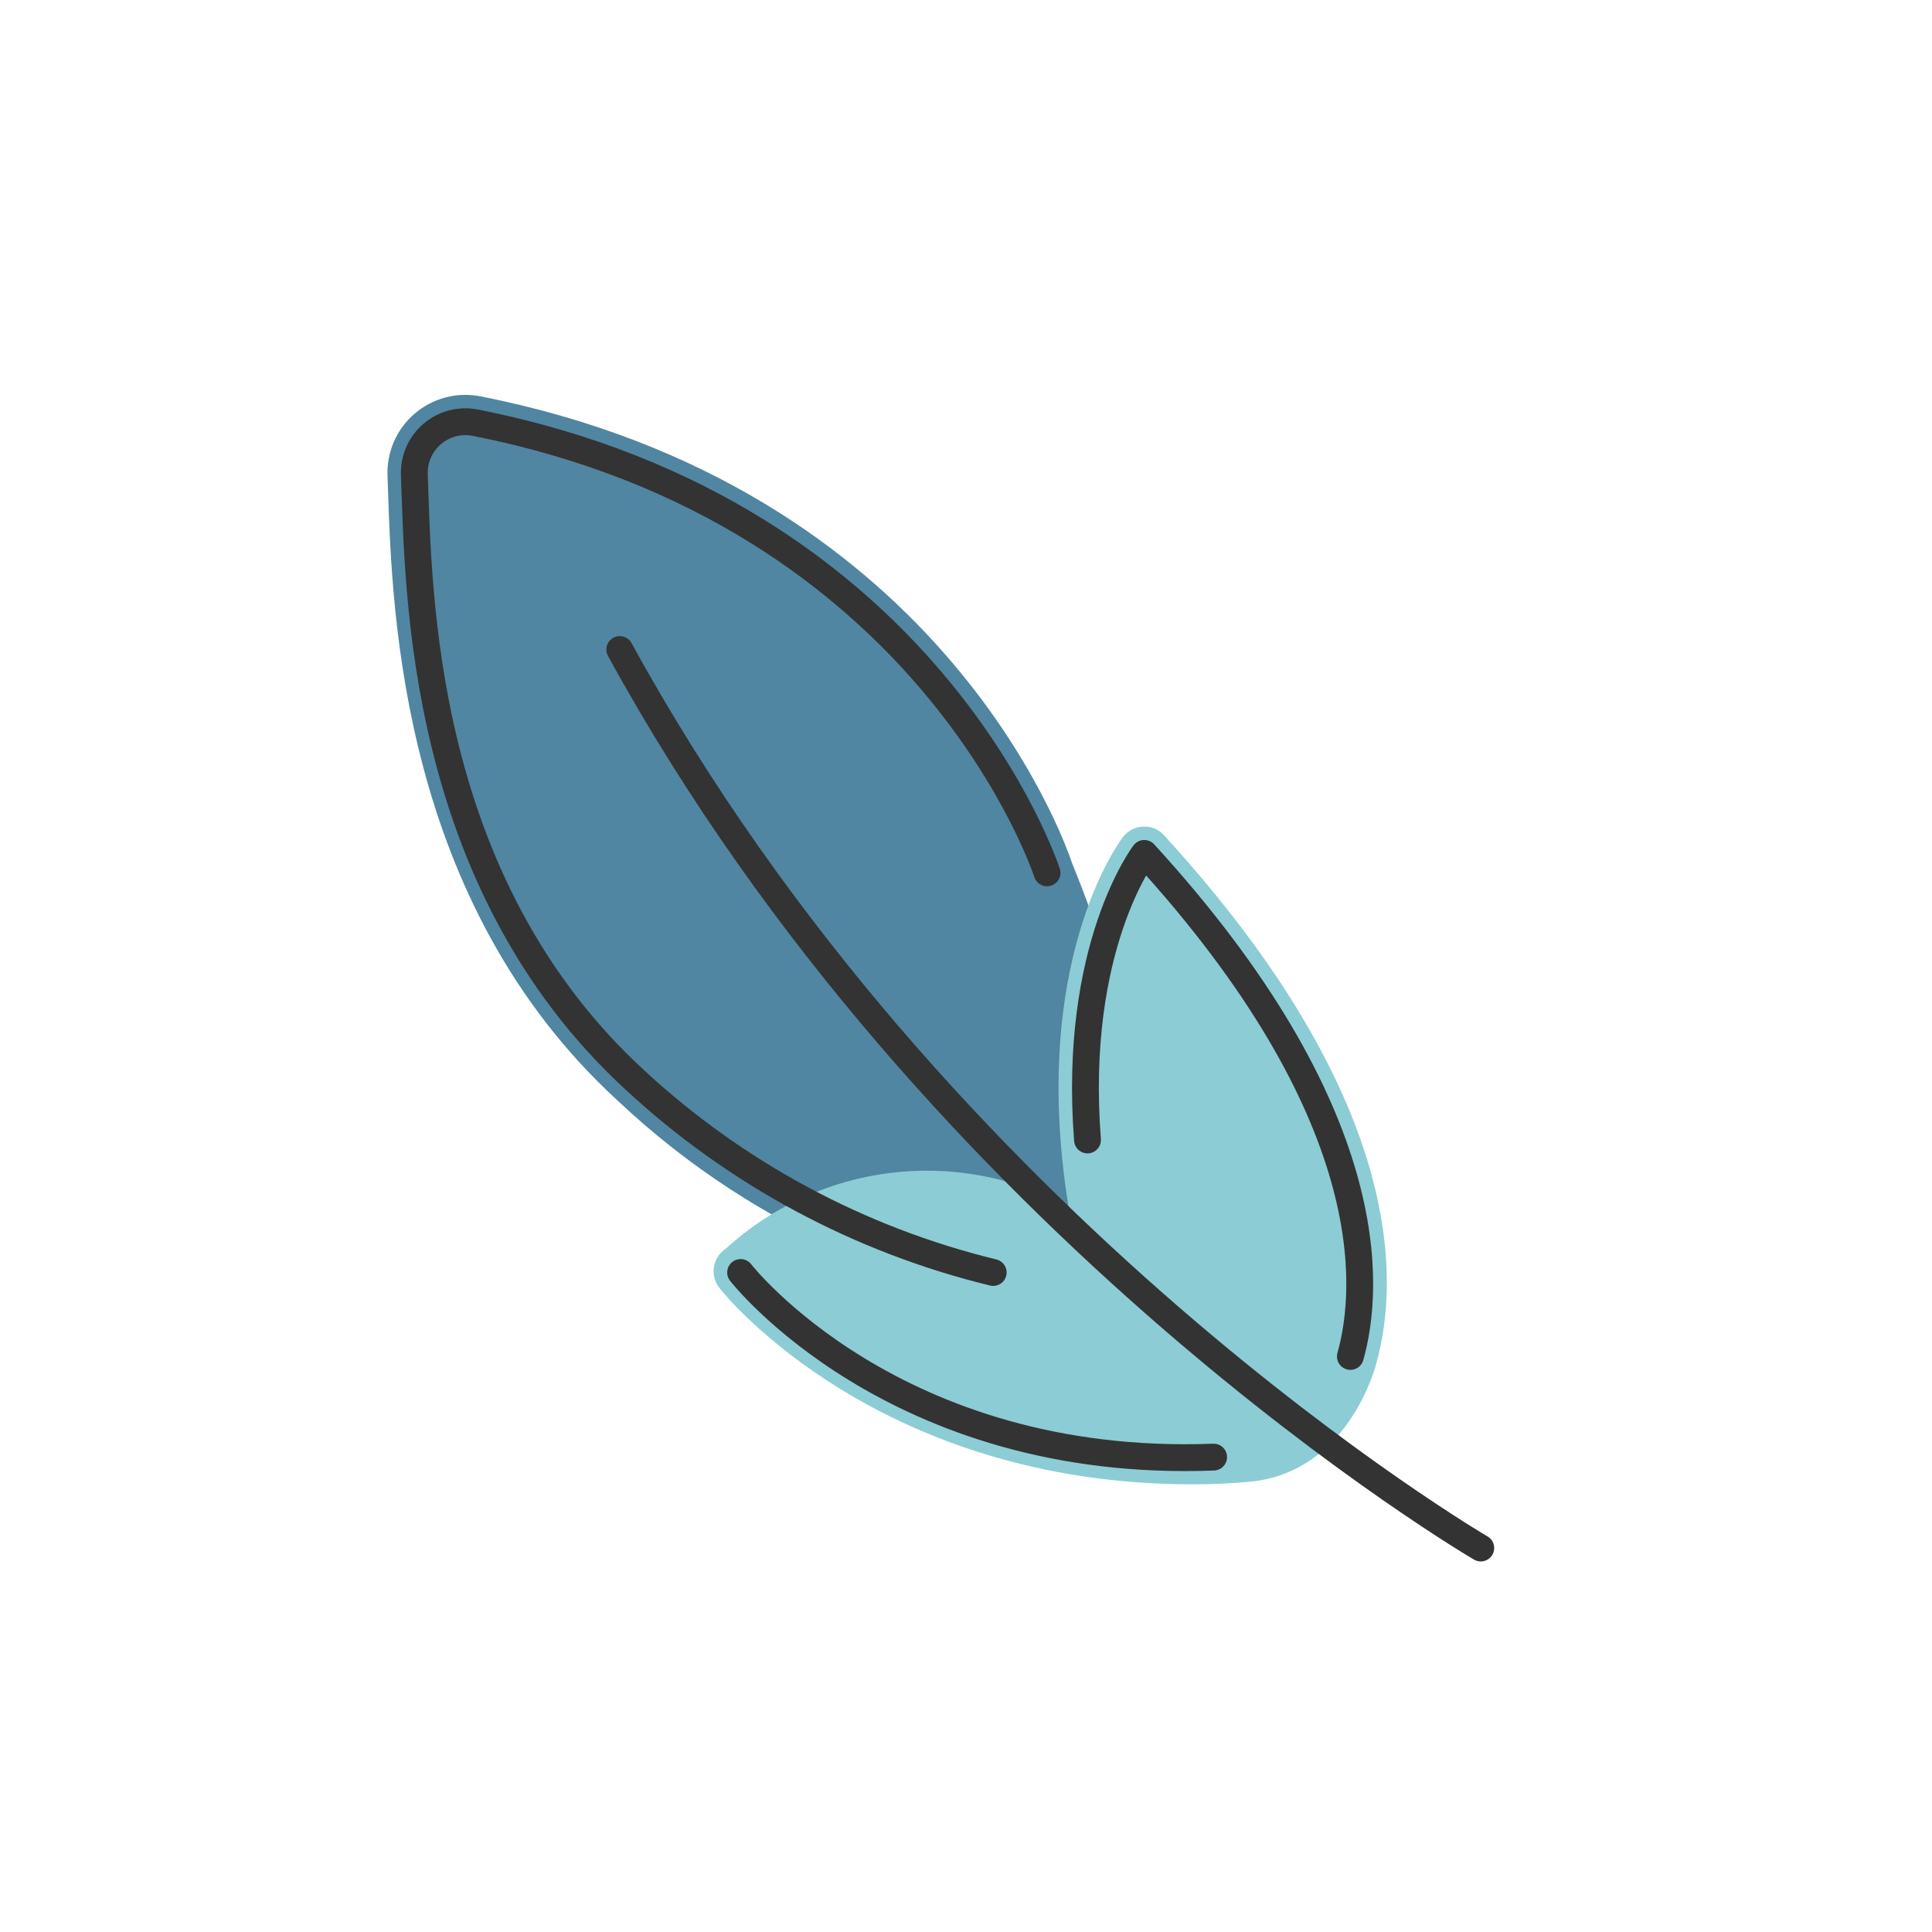
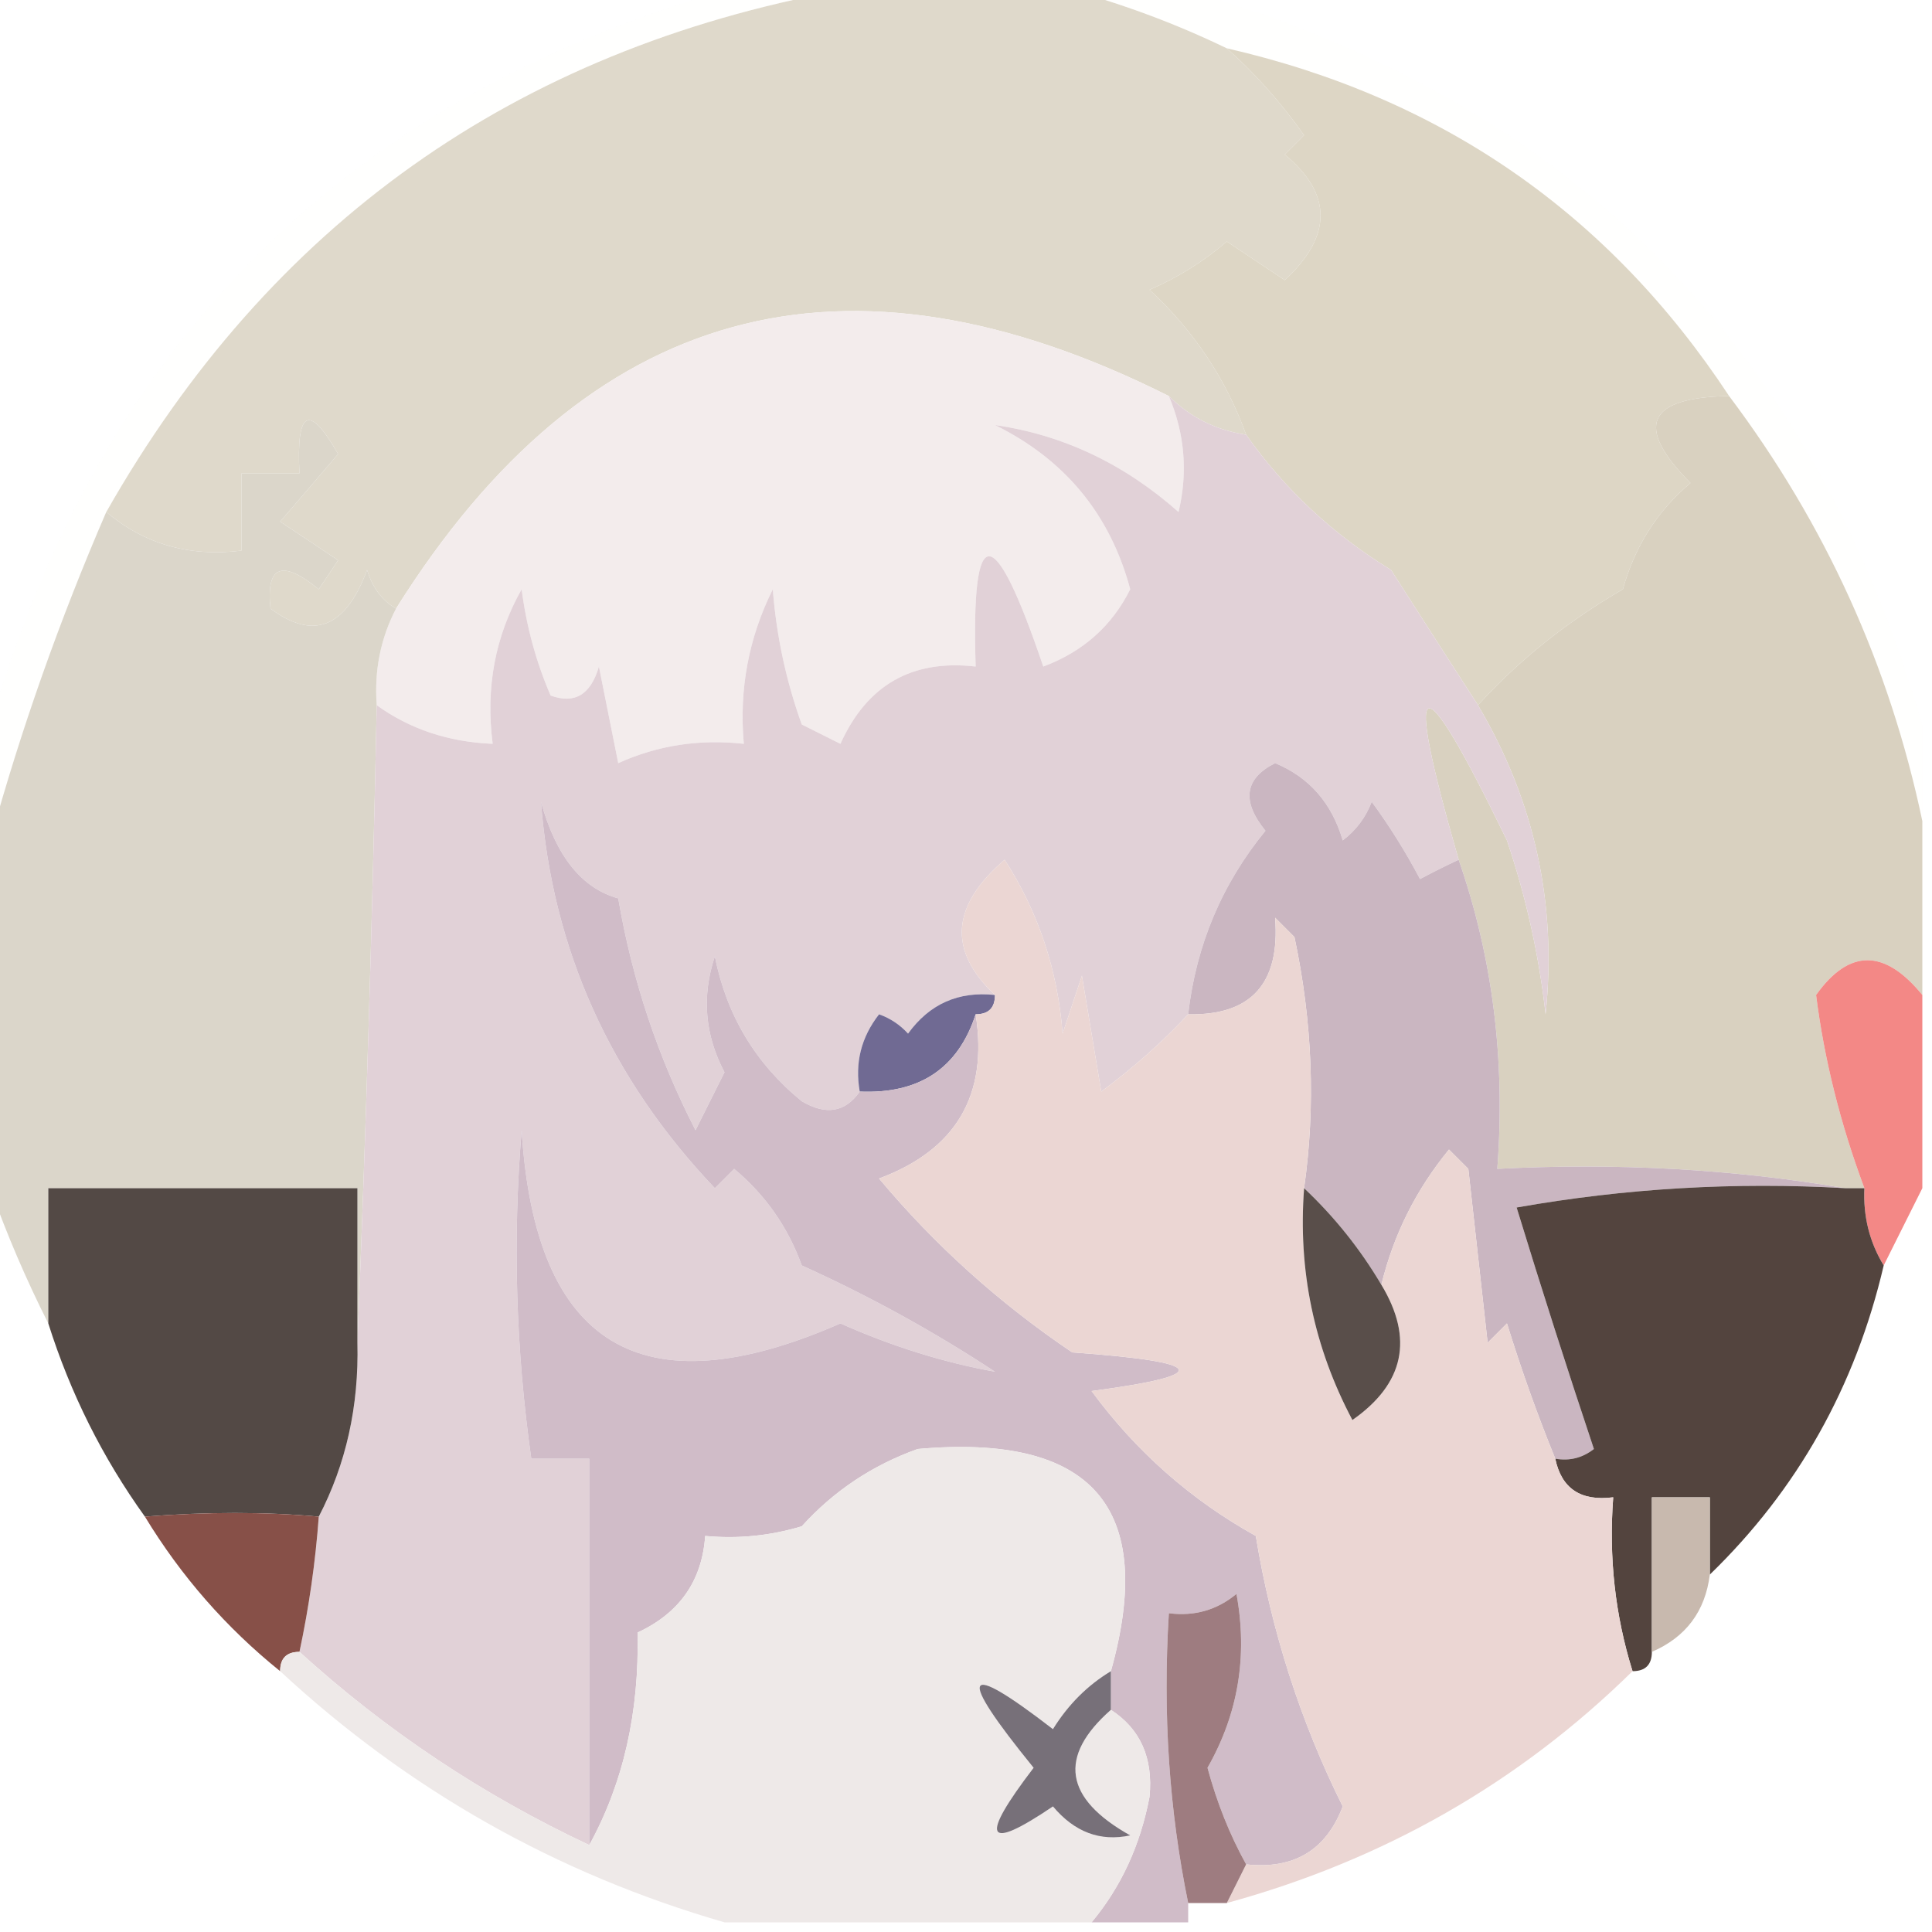
- <svg xmlns="http://www.w3.org/2000/svg" width="1em" height="1em" viewBox="0 0 72 72">
-   <path fill="#5086a1" d="M42.334 49.147a29.945 29.945 0 0 1-19.338-8.151c-8.014-7.365-8.378-18.076-8.533-22.649l-.022-.627a2.904 2.904 0 0 1 3.457-2.951c17.005 3.355 21.695 16.324 22.056 17.4a49.543 49.543 0 0 1 3.574 15.922a1 1 0 0 1-.967 1.052c-.029.001-.106.004-.227.004" />
-   <path fill="#8cccd5" d="M44.436 55.316c-11.646 0-17.376-6.974-17.653-7.354a1 1 0 0 1 .262-1.424a11.103 11.103 0 0 1 12.774-1.574c-1.465-9.078 1.877-13.568 2.031-13.77a.998.998 0 0 1 .75-.39a.97.97 0 0 1 .78.325c8.944 9.771 8.793 16.532 7.908 19.691c-.034.14-1.062 4.092-4.772 4.406c-.711.062-1.405.09-2.08.09" />
-   <g fill="none" stroke="#333" stroke-linecap="round" stroke-linejoin="round" stroke-width="1">
-     <path d="M55.184 57.69S34.96 45.877 23.097 24.206m22.131 30.096c-11.93.46-17.628-6.88-17.628-6.88" />
-     <path d="M40.528 42.483c-.56-7.195 2.116-10.679 2.116-10.679c8.834 9.654 8.406 16.162 7.681 18.747m-13.311-3.129a30.15 30.15 0 0 1-13.341-7.162c-8.072-7.419-8.067-18.241-8.232-22.577a1.903 1.903 0 0 1 2.264-1.932C34.694 19.103 39.02 32.528 39.02 32.528" />
+ <svg xmlns="http://www.w3.org/2000/svg" version="1.1" width="100px" height="100px" style="shape-rendering:geometricPrecision; text-rendering:geometricPrecision; image-rendering:optimizeQuality; fill-rule:evenodd; clip-rule:evenodd">
+   <g>
+     <path style="opacity:1" fill="#dfd9cb" d="M 43.5,-0.5 C 47.5,-0.5 51.5,-0.5 55.5,-0.5C 58.246,0.251 60.913,1.251 63.5,2.5C 64.968,3.806 66.301,5.306 67.5,7C 67.167,7.333 66.833,7.667 66.5,8C 68.967,10.043 68.967,12.21 66.5,14.5C 65.5,13.833 64.5,13.167 63.5,12.5C 62.3,13.531 60.966,14.364 59.5,15C 61.79,17.116 63.456,19.616 64.5,22.5C 62.938,22.267 61.605,21.601 60.5,20.5C 43.712,12.077 30.379,15.744 20.5,31.5C 19.778,31.082 19.278,30.416 19,29.5C 17.893,32.492 16.226,33.159 14,31.5C 13.761,29.275 14.595,28.942 16.5,30.5C 16.833,30 17.167,29.5 17.5,29C 16.646,28.426 15.646,27.759 14.5,27C 15.509,25.832 16.509,24.665 17.5,23.5C 15.995,20.869 15.329,21.203 15.5,24.5C 14.5,24.5 13.5,24.5 12.5,24.5C 12.5,25.833 12.5,27.167 12.5,28.5C 9.812,28.834 7.479,28.168 5.5,26.5C 13.966,11.599 26.633,2.599 43.5,-0.5 Z" />
+   </g>
+   <g>
+     <path style="opacity:0.249" fill="#fffefc" d="M 55.5,-0.5 C 57.5,-0.5 59.5,-0.5 61.5,-0.5C 81.167,5.167 93.833,17.833 99.5,37.5C 99.5,39.167 99.5,40.833 99.5,42.5C 97.805,34.443 94.472,27.109 89.5,20.5C 83.277,11.049 74.611,5.049 63.5,2.5C 60.913,1.251 58.246,0.251 55.5,-0.5 Z" />
+   </g>
+   <g>
+     <path style="opacity:1" fill="#ddd6c5" d="M 63.5,2.5 C 74.611,5.049 83.277,11.049 89.5,20.5C 85.247,20.566 84.58,22.066 87.5,25C 85.789,26.435 84.622,28.269 84,30.5C 81.117,32.17 78.617,34.17 76.5,36.5C 75.011,34.195 73.511,31.862 72,29.5C 69.001,27.667 66.501,25.334 64.5,22.5C 63.456,19.616 61.79,17.116 59.5,15C 60.966,14.364 62.3,13.531 63.5,12.5C 64.5,13.167 65.5,13.833 66.5,14.5C 68.967,12.21 68.967,10.043 66.5,8C 66.833,7.667 67.167,7.333 67.5,7C 66.301,5.306 64.968,3.806 63.5,2.5 Z" />
+   </g>
+   <g>
+     <path style="opacity:1" fill="#f3ecec" d="M 60.5,20.5 C 61.324,22.455 61.49,24.455 61,26.5C 58.188,24.008 55.022,22.508 51.5,22C 55.128,23.792 57.461,26.625 58.5,30.5C 57.553,32.4 56.053,33.733 54,34.5C 51.426,26.892 50.259,26.892 50.5,34.5C 47.208,34.12 44.875,35.453 43.5,38.5C 42.833,38.167 42.167,37.833 41.5,37.5C 40.686,35.234 40.186,32.901 40,30.5C 38.748,33.014 38.248,35.68 38.5,38.5C 36.208,38.244 34.041,38.577 32,39.5C 31.667,37.833 31.333,36.167 31,34.5C 30.577,35.956 29.744,36.456 28.5,36C 27.751,34.266 27.251,32.433 27,30.5C 25.625,32.937 25.125,35.603 25.5,38.5C 23.214,38.405 21.214,37.738 19.5,36.5C 19.366,34.709 19.699,33.042 20.5,31.5C 30.379,15.744 43.712,12.077 60.5,20.5 Z" />
+   </g>
+   <g>
+     <path style="opacity:1" fill="#d9d1c0" d="M 89.5,20.5 C 94.472,27.109 97.805,34.443 99.5,42.5C 99.5,45.5 99.5,48.5 99.5,51.5C 97.544,49.103 95.71,49.103 94,51.5C 94.421,54.83 95.254,58.163 96.5,61.5C 96.167,61.5 95.833,61.5 95.5,61.5C 89.69,60.51 83.69,60.177 77.5,60.5C 77.927,54.886 77.26,49.553 75.5,44.5C 72.589,34.393 73.423,34.06 78,43.5C 78.988,46.425 79.654,49.425 80,52.5C 80.597,46.788 79.43,41.455 76.5,36.5C 78.617,34.17 81.117,32.17 84,30.5C 84.622,28.269 85.789,26.435 87.5,25C 84.58,22.066 85.247,20.566 89.5,20.5 Z" />
+   </g>
+   <g>
+     <path style="opacity:0.262" fill="#fefefd" d="M 37.5,-0.5 C 39.5,-0.5 41.5,-0.5 43.5,-0.5C 26.633,2.599 13.966,11.599 5.5,26.5C 3.075,32.112 1.075,37.779 -0.5,43.5C -0.5,41.5 -0.5,39.5 -0.5,37.5C 5.167,17.833 17.833,5.167 37.5,-0.5 Z" />
+   </g>
+   <g>
+     <path style="opacity:1" fill="#dbd6ca" d="M 20.5,31.5 C 19.699,33.042 19.366,34.709 19.5,36.5C 19.277,47.498 18.944,58.498 18.5,69.5C 18.5,66.833 18.5,64.167 18.5,61.5C 13.167,61.5 7.833,61.5 2.5,61.5C 2.5,63.833 2.5,66.167 2.5,68.5C 1.349,66.221 0.349,63.888 -0.5,61.5C -0.5,55.5 -0.5,49.5 -0.5,43.5C 1.075,37.779 3.075,32.112 5.5,26.5C 7.479,28.168 9.812,28.834 12.5,28.5C 12.5,27.167 12.5,25.833 12.5,24.5C 13.5,24.5 14.5,24.5 15.5,24.5C 15.329,21.203 15.995,20.869 17.5,23.5C 16.509,24.665 15.509,25.832 14.5,27C 15.646,27.759 16.646,28.426 17.5,29C 17.167,29.5 16.833,30 16.5,30.5C 14.595,28.942 13.761,29.275 14,31.5C 16.226,33.159 17.893,32.492 19,29.5C 19.278,30.416 19.778,31.082 20.5,31.5 Z" />
+   </g>
+   <g>
+     <path style="opacity:1" fill="#e1d1d7" d="M 60.5,20.5 C 61.605,21.601 62.938,22.267 64.5,22.5C 66.501,25.334 69.001,27.667 72,29.5C 73.511,31.862 75.011,34.195 76.5,36.5C 79.43,41.455 80.597,46.788 80,52.5C 79.654,49.425 78.988,46.425 78,43.5C 73.423,34.06 72.589,34.393 75.5,44.5C 74.85,44.804 74.183,45.137 73.5,45.5C 72.757,44.092 71.923,42.759 71,41.5C 70.692,42.308 70.192,42.975 69.5,43.5C 68.932,41.565 67.766,40.232 66,39.5C 64.418,40.295 64.251,41.462 65.5,43C 63.245,45.757 61.911,48.924 61.5,52.5C 60.167,53.934 58.667,55.267 57,56.5C 56.667,54.5 56.333,52.5 56,50.5C 55.667,51.5 55.333,52.5 55,53.5C 54.747,50.21 53.747,47.21 52,44.5C 49.223,46.879 49.056,49.212 51.5,51.5C 49.61,51.297 48.11,51.963 47,53.5C 46.586,53.043 46.086,52.709 45.5,52.5C 44.571,53.689 44.238,55.022 44.5,56.5C 43.749,57.574 42.749,57.74 41.5,57C 39.106,55.048 37.606,52.548 37,49.5C 36.313,51.568 36.48,53.568 37.5,55.5C 37,56.5 36.5,57.5 36,58.5C 34.053,54.716 32.72,50.716 32,46.5C 30.113,45.98 28.779,44.314 28,41.5C 28.587,49.137 31.587,55.804 37,61.5C 37.333,61.167 37.667,60.833 38,60.5C 39.617,61.851 40.784,63.518 41.5,65.5C 44.994,67.079 48.327,68.913 51.5,71C 48.836,70.52 46.169,69.687 43.5,68.5C 33.195,73.014 27.695,69.681 27,58.5C 26.531,64.181 26.698,69.848 27.5,75.5C 28.5,75.5 29.5,75.5 30.5,75.5C 30.5,82.167 30.5,88.833 30.5,95.5C 24.984,92.911 19.984,89.578 15.5,85.5C 15.993,83.194 16.326,80.861 16.5,78.5C 17.913,75.781 18.58,72.781 18.5,69.5C 18.944,58.498 19.277,47.498 19.5,36.5C 21.214,37.738 23.214,38.405 25.5,38.5C 25.125,35.603 25.625,32.937 27,30.5C 27.251,32.433 27.751,34.266 28.5,36C 29.744,36.456 30.577,35.956 31,34.5C 31.333,36.167 31.667,37.833 32,39.5C 34.041,38.577 36.208,38.244 38.5,38.5C 38.248,35.68 38.748,33.014 40,30.5C 40.186,32.901 40.686,35.234 41.5,37.5C 42.167,37.833 42.833,38.167 43.5,38.5C 44.875,35.453 47.208,34.12 50.5,34.5C 50.259,26.892 51.426,26.892 54,34.5C 56.053,33.733 57.553,32.4 58.5,30.5C 57.461,26.625 55.128,23.792 51.5,22C 55.022,22.508 58.188,24.008 61,26.5C 61.49,24.455 61.324,22.455 60.5,20.5 Z" />
+   </g>
+   <g>
+     <path style="opacity:1" fill="#f38886" d="M 99.5,51.5 C 99.5,54.833 99.5,58.167 99.5,61.5C 98.833,62.833 98.167,64.167 97.5,65.5C 96.766,64.292 96.433,62.959 96.5,61.5C 95.254,58.163 94.421,54.83 94,51.5C 95.71,49.103 97.544,49.103 99.5,51.5 Z" />
+   </g>
+   <g>
+     <path style="opacity:1" fill="#cab6c1" d="M 75.5,44.5 C 77.26,49.553 77.927,54.886 77.5,60.5C 83.69,60.177 89.69,60.51 95.5,61.5C 89.794,61.171 84.128,61.505 78.5,62.5C 79.787,66.706 81.121,70.873 82.5,75C 81.906,75.464 81.239,75.631 80.5,75.5C 79.577,73.233 78.744,70.9 78,68.5C 77.667,68.833 77.333,69.167 77,69.5C 76.667,66.5 76.333,63.5 76,60.5C 75.667,60.167 75.333,59.833 75,59.5C 73.295,61.577 72.128,63.91 71.5,66.5C 70.407,64.651 69.074,62.984 67.5,61.5C 68.103,57.249 67.937,52.916 67,48.5C 66.667,48.167 66.333,47.833 66,47.5C 66.266,50.901 64.766,52.567 61.5,52.5C 61.911,48.924 63.245,45.757 65.5,43C 64.251,41.462 64.418,40.295 66,39.5C 67.766,40.232 68.932,41.565 69.5,43.5C 70.192,42.975 70.692,42.308 71,41.5C 71.923,42.759 72.757,44.092 73.5,45.5C 74.183,45.137 74.85,44.804 75.5,44.5 Z" />
+   </g>
+   <g>
+     <path style="opacity:1" fill="#706a93" d="M 51.5,51.5 C 51.5,52.167 51.167,52.5 50.5,52.5C 49.587,55.3 47.587,56.633 44.5,56.5C 44.238,55.022 44.571,53.689 45.5,52.5C 46.086,52.709 46.586,53.043 47,53.5C 48.11,51.963 49.61,51.297 51.5,51.5 Z" />
+   </g>
+   <g>
+     <path style="opacity:1" fill="#534945" d="M 18.5,69.5 C 18.58,72.781 17.913,75.781 16.5,78.5C 13.71,78.249 10.71,78.249 7.5,78.5C 5.308,75.45 3.642,72.117 2.5,68.5C 2.5,66.167 2.5,63.833 2.5,61.5C 7.833,61.5 13.167,61.5 18.5,61.5C 18.5,64.167 18.5,66.833 18.5,69.5 Z" />
+   </g>
+   <g>
+     <path style="opacity:1" fill="#53443e" d="M 95.5,61.5 C 95.833,61.5 96.167,61.5 96.5,61.5C 96.433,62.959 96.766,64.292 97.5,65.5C 96.035,71.77 93.035,77.104 88.5,81.5C 88.5,80.167 88.5,78.833 88.5,77.5C 87.5,77.5 86.5,77.5 85.5,77.5C 85.5,80.167 85.5,82.833 85.5,85.5C 85.5,86.167 85.167,86.5 84.5,86.5C 83.597,83.609 83.264,80.609 83.5,77.5C 81.821,77.715 80.821,77.048 80.5,75.5C 81.239,75.631 81.906,75.464 82.5,75C 81.121,70.873 79.787,66.706 78.5,62.5C 84.128,61.505 89.794,61.171 95.5,61.5 Z" />
+   </g>
+   <g>
+     <path style="opacity:1" fill="#d0bcc8" d="M 44.5,56.5 C 47.587,56.633 49.587,55.3 50.5,52.5C 51.154,56.683 49.488,59.516 45.5,61C 48.39,64.453 51.723,67.453 55.5,70C 62.503,70.497 62.837,71.163 56.5,72C 58.806,75.132 61.64,77.632 65,79.5C 65.811,84.433 67.311,89.1 69.5,93.5C 68.638,95.767 66.971,96.767 64.5,96.5C 63.653,94.971 62.986,93.304 62.5,91.5C 64.089,88.715 64.589,85.715 64,82.5C 62.989,83.337 61.822,83.67 60.5,83.5C 60.179,88.695 60.513,93.695 61.5,98.5C 61.5,98.833 61.5,99.167 61.5,99.5C 59.833,99.5 58.167,99.5 56.5,99.5C 58.023,97.676 59.023,95.51 59.5,93C 59.693,90.992 59.026,89.492 57.5,88.5C 57.5,87.833 57.5,87.167 57.5,86.5C 59.872,78.025 56.538,74.192 47.5,75C 45.156,75.837 43.156,77.171 41.5,79C 39.866,79.493 38.199,79.66 36.5,79.5C 36.339,81.824 35.172,83.491 33,84.5C 33.094,88.633 32.26,92.299 30.5,95.5C 30.5,88.833 30.5,82.167 30.5,75.5C 29.5,75.5 28.5,75.5 27.5,75.5C 26.698,69.848 26.531,64.181 27,58.5C 27.695,69.681 33.195,73.014 43.5,68.5C 46.169,69.687 48.836,70.52 51.5,71C 48.327,68.913 44.994,67.079 41.5,65.5C 40.784,63.518 39.617,61.851 38,60.5C 37.667,60.833 37.333,61.167 37,61.5C 31.587,55.804 28.587,49.137 28,41.5C 28.779,44.314 30.113,45.98 32,46.5C 32.72,50.716 34.053,54.716 36,58.5C 36.5,57.5 37,56.5 37.5,55.5C 36.48,53.568 36.313,51.568 37,49.5C 37.606,52.548 39.106,55.048 41.5,57C 42.749,57.74 43.749,57.574 44.5,56.5 Z" />
+   </g>
+   <g>
+     <path style="opacity:1" fill="#ebd6d3" d="M 61.5,52.5 C 64.766,52.567 66.266,50.901 66,47.5C 66.333,47.833 66.667,48.167 67,48.5C 67.937,52.916 68.103,57.249 67.5,61.5C 67.178,65.747 68.011,69.747 70,73.5C 72.682,71.623 73.182,69.29 71.5,66.5C 72.128,63.91 73.295,61.577 75,59.5C 75.333,59.833 75.667,60.167 76,60.5C 76.333,63.5 76.667,66.5 77,69.5C 77.333,69.167 77.667,68.833 78,68.5C 78.744,70.9 79.577,73.233 80.5,75.5C 80.821,77.048 81.821,77.715 83.5,77.5C 83.264,80.609 83.597,83.609 84.5,86.5C 78.617,92.28 71.617,96.28 63.5,98.5C 63.833,97.833 64.167,97.167 64.5,96.5C 66.971,96.767 68.638,95.767 69.5,93.5C 67.311,89.1 65.811,84.433 65,79.5C 61.64,77.632 58.806,75.132 56.5,72C 62.837,71.163 62.503,70.497 55.5,70C 51.723,67.453 48.39,64.453 45.5,61C 49.488,59.516 51.154,56.683 50.5,52.5C 51.167,52.5 51.5,52.167 51.5,51.5C 49.056,49.212 49.223,46.879 52,44.5C 53.747,47.21 54.747,50.21 55,53.5C 55.333,52.5 55.667,51.5 56,50.5C 56.333,52.5 56.667,54.5 57,56.5C 58.667,55.267 60.167,53.934 61.5,52.5 Z" />
+   </g>
+   <g>
+     <path style="opacity:1" fill="#594e4a" d="M 67.5,61.5 C 69.074,62.984 70.407,64.651 71.5,66.5C 73.182,69.29 72.682,71.623 70,73.5C 68.011,69.747 67.178,65.747 67.5,61.5 Z" />
+   </g>
+   <g>
+     <path style="opacity:0.999" fill="#c8b9ae" d="M 88.5,81.5 C 88.262,83.404 87.262,84.738 85.5,85.5C 85.5,82.833 85.5,80.167 85.5,77.5C 86.5,77.5 87.5,77.5 88.5,77.5C 88.5,78.833 88.5,80.167 88.5,81.5 Z" />
+   </g>
+   <g>
+     <path style="opacity:1" fill="#875048" d="M 16.5,78.5 C 16.326,80.861 15.993,83.194 15.5,85.5C 14.833,85.5 14.5,85.833 14.5,86.5C 11.705,84.249 9.372,81.582 7.5,78.5C 10.71,78.249 13.71,78.249 16.5,78.5 Z" />
+   </g>
+   <g>
+     <path style="opacity:1" fill="#eee9e8" d="M 57.5,86.5 C 56.288,87.23 55.288,88.23 54.5,89.5C 49.803,85.876 49.47,86.543 53.5,91.5C 50.672,95.198 51.005,95.865 54.5,93.5C 55.62,94.833 56.953,95.333 58.5,95C 55.087,93.086 54.753,90.919 57.5,88.5C 59.026,89.492 59.693,90.992 59.5,93C 59.023,95.51 58.023,97.676 56.5,99.5C 50.167,99.5 43.833,99.5 37.5,99.5C 28.805,96.986 21.138,92.652 14.5,86.5C 14.5,85.833 14.833,85.5 15.5,85.5C 19.984,89.578 24.984,92.911 30.5,95.5C 32.26,92.299 33.094,88.633 33,84.5C 35.172,83.491 36.339,81.824 36.5,79.5C 38.199,79.66 39.866,79.493 41.5,79C 43.156,77.171 45.156,75.837 47.5,75C 56.538,74.192 59.872,78.025 57.5,86.5 Z" />
+   </g>
+   <g>
+     <path style="opacity:1" fill="#777079" d="M 57.5,86.5 C 57.5,87.167 57.5,87.833 57.5,88.5C 54.753,90.919 55.087,93.086 58.5,95C 56.953,95.333 55.62,94.833 54.5,93.5C 51.005,95.865 50.672,95.198 53.5,91.5C 49.47,86.543 49.803,85.876 54.5,89.5C 55.288,88.23 56.288,87.23 57.5,86.5 Z" />
+   </g>
+   <g>
+     <path style="opacity:1" fill="#9e7c80" d="M 64.5,96.5 C 64.167,97.167 63.833,97.833 63.5,98.5C 62.833,98.5 62.167,98.5 61.5,98.5C 60.513,93.695 60.179,88.695 60.5,83.5C 61.822,83.67 62.989,83.337 64,82.5C 64.589,85.715 64.089,88.715 62.5,91.5C 62.986,93.304 63.653,94.971 64.5,96.5 Z" />
  </g>
</svg>
